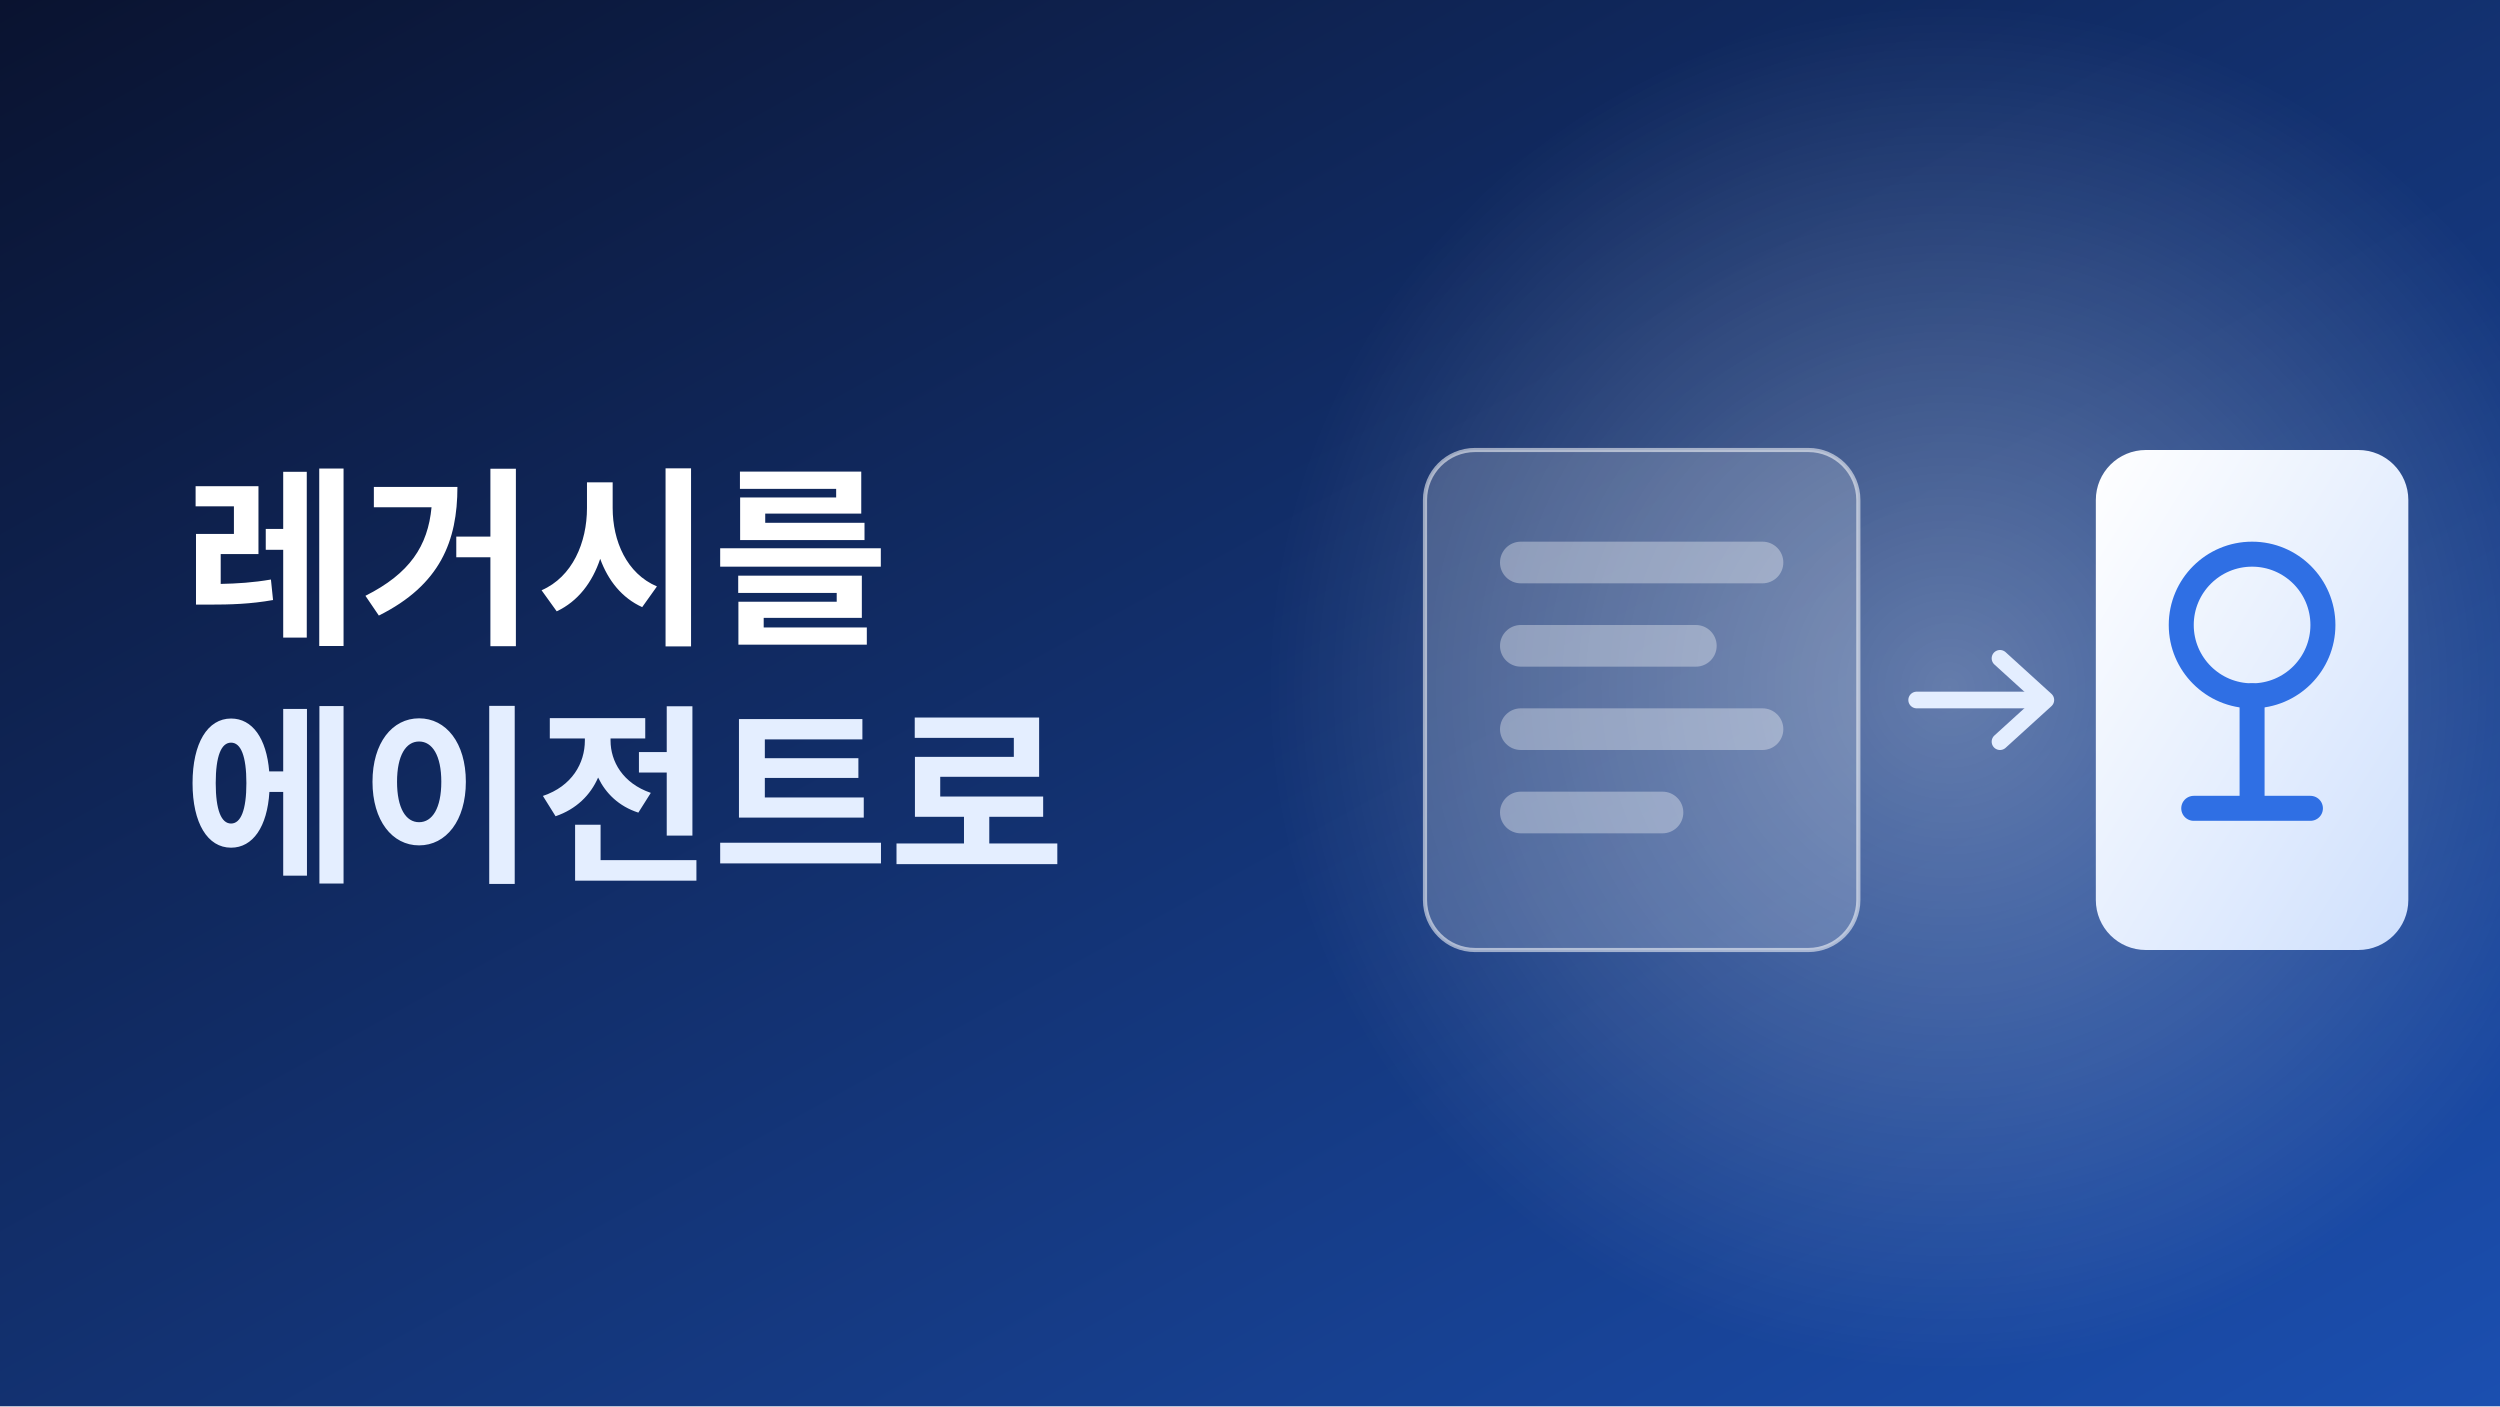
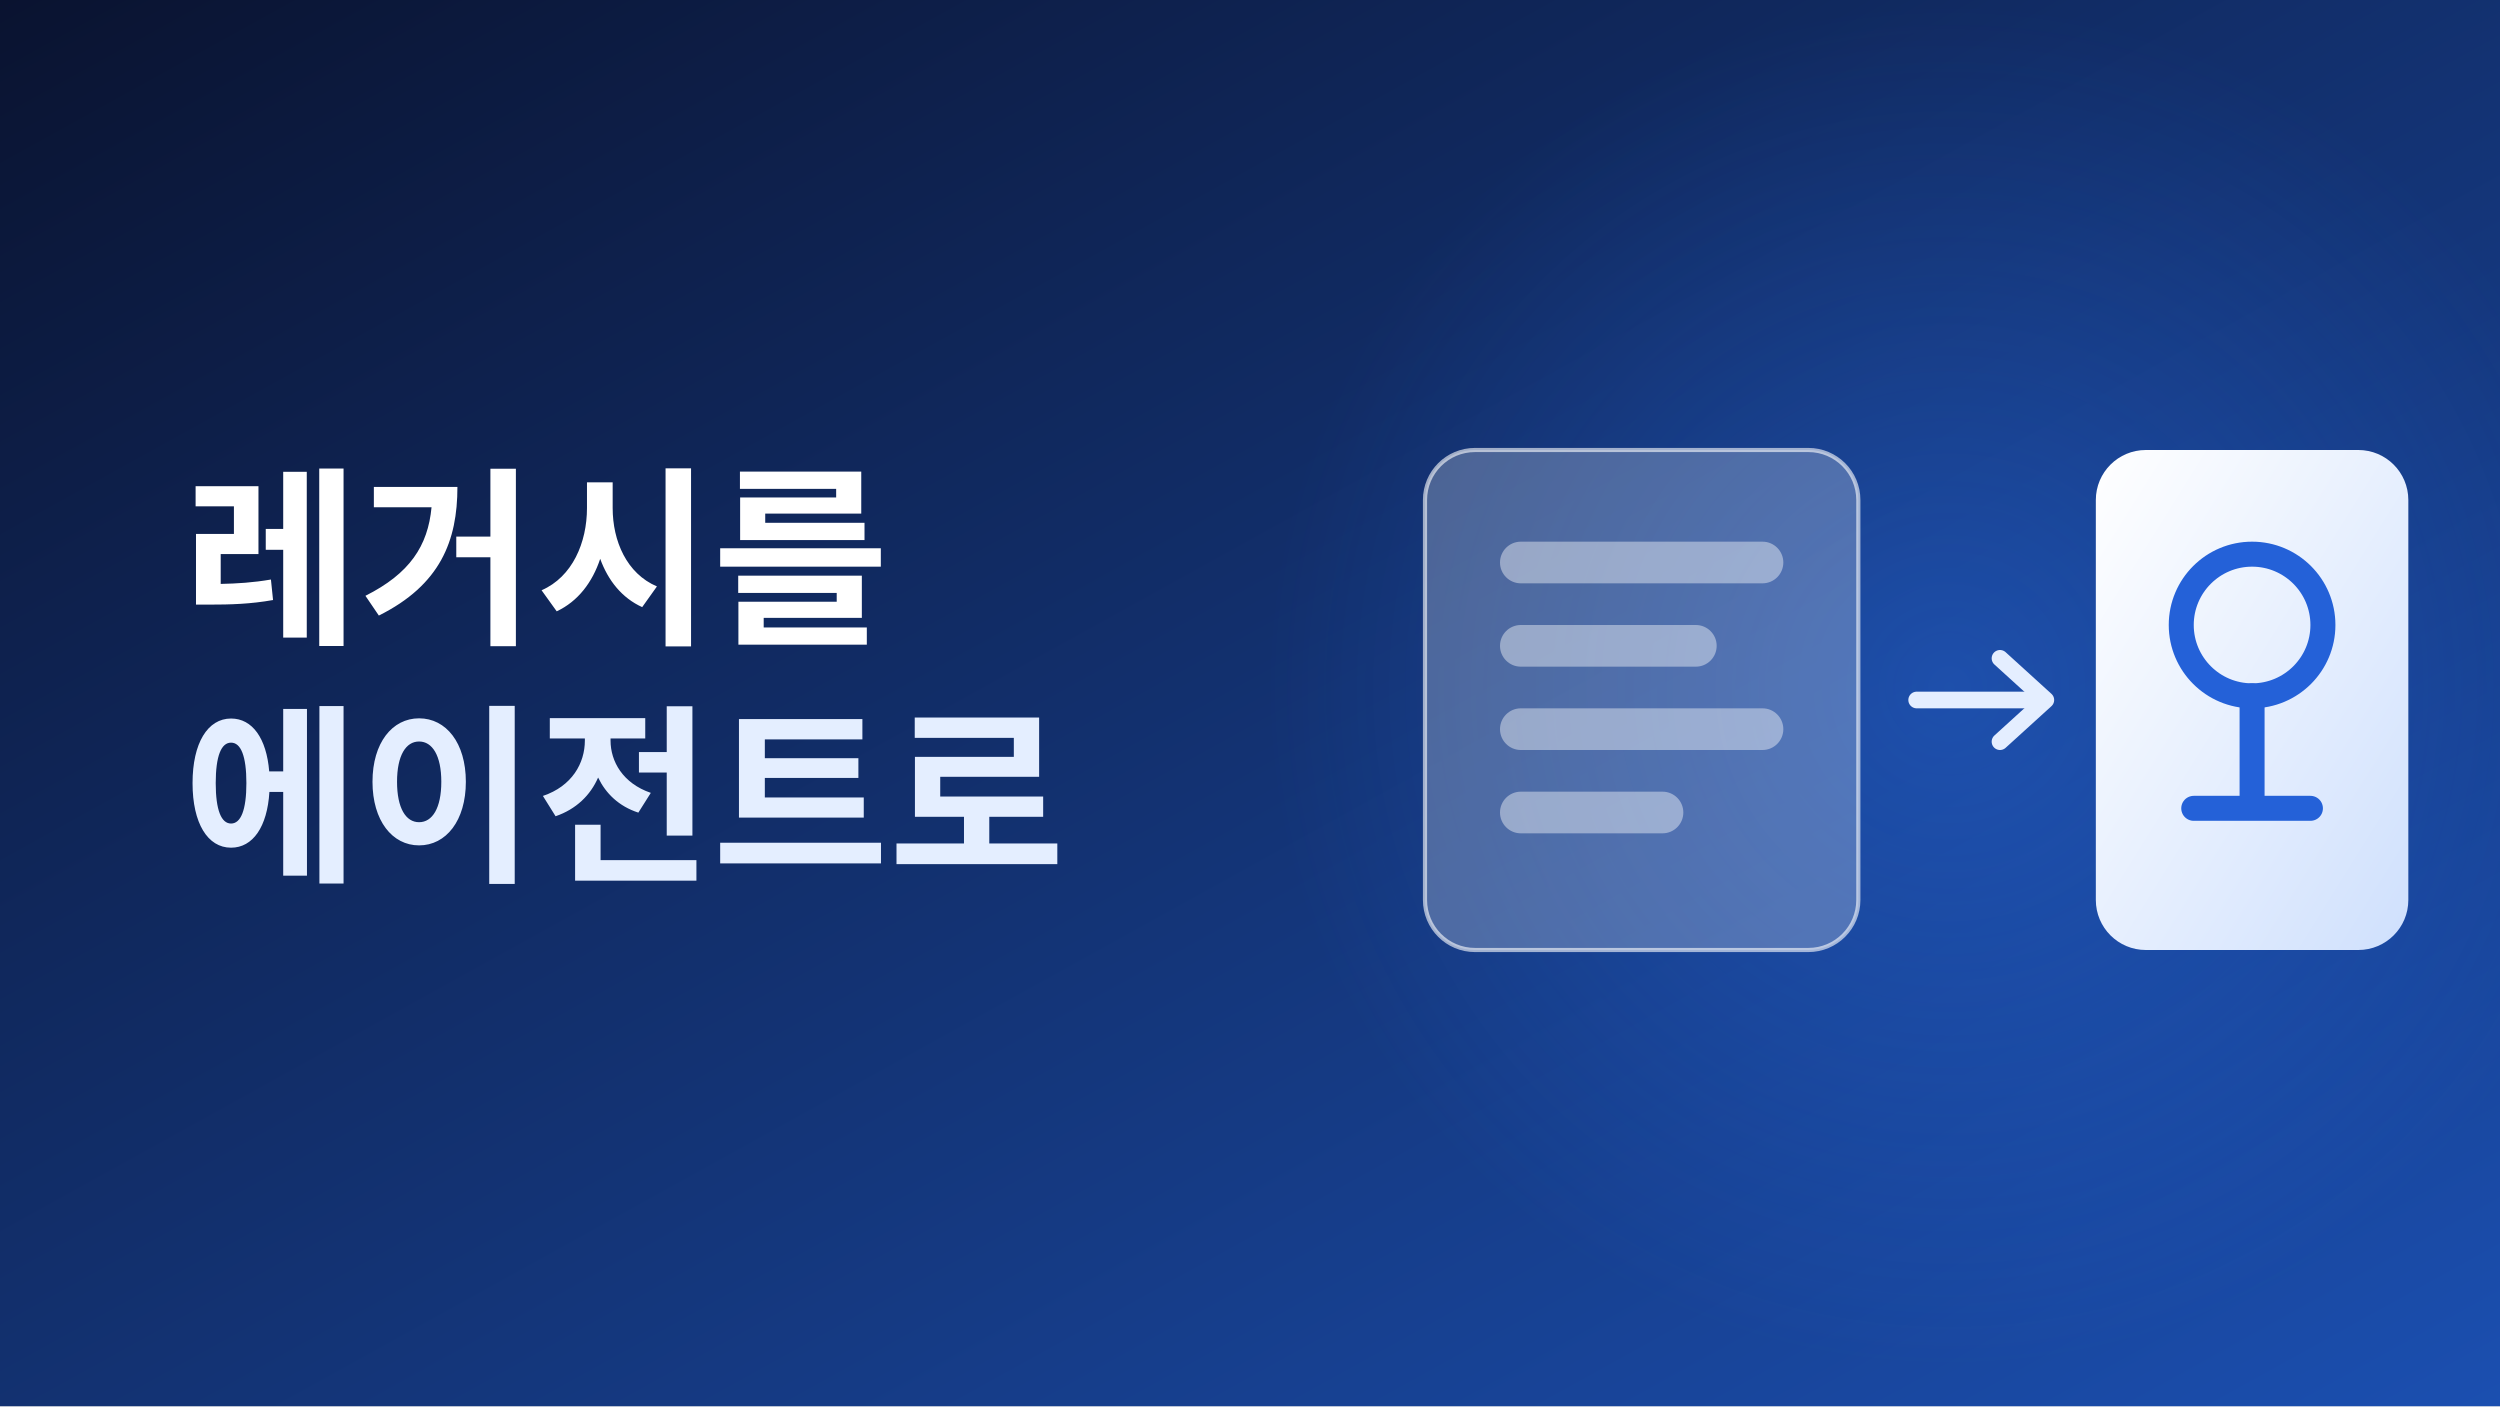
<svg xmlns="http://www.w3.org/2000/svg" viewBox="0 0 1200 675" role="img" aria-label="PathFinder — 레거시 시스템을 에이전트 도구로 바꾼다">
  <defs>
    <linearGradient id="bg" x1="0" y1="0" x2="1" y2="1">
      <stop offset="0" stop-color="#0a1330" />
      <stop offset="1" stop-color="#1b4fb0" />
    </linearGradient>
    <linearGradient id="badge" x1="0" y1="0" x2="1" y2="1">
      <stop offset="0" stop-color="#ffffff" />
      <stop offset="1" stop-color="#cfe0fd" />
    </linearGradient>
    <radialGradient id="glow" cx="50%" cy="50%" r="50%">
-       <stop offset="0" stop-color="#ffffff" stop-opacity="0.34" />
-       <stop offset="1" stop-color="#ffffff" stop-opacity="0" />
+       <stop offset="0" stop-color="#2f7bff" stop-opacity="0.34" />
+       <stop offset="1" stop-color="#2f7bff" stop-opacity="0" />
    </radialGradient>
  </defs>
  <rect width="1200" height="675" fill="url(#bg)" />
  <circle cx="936" cy="330" r="330" fill="url(#glow)" />
  <text x="88" y="302" font-family="Pretendard,'Pretendard Variable','Malgun Gothic','Apple SD Gothic Neo','Noto Sans KR',sans-serif" font-size="92" font-weight="800" fill="#ffffff">레거시를</text>
  <text x="88" y="416" font-family="Pretendard,'Pretendard Variable','Malgun Gothic','Apple SD Gothic Neo','Noto Sans KR',sans-serif" font-size="92" font-weight="800" fill="#e4eeff">에이전트로</text>
-   <rect x="684" y="216" width="208" height="240" rx="24" fill="#ffffff2e" stroke="#ffffff8c" stroke-width="2" />
-   <g fill="#ffffff59">
+   <rect x="684" y="216" width="208" height="240" rx="24" fill="#ffffff3d" stroke="#ffffff99" stroke-width="2" />
+   <g fill="#ffffff6b">
    <rect x="720" y="260" width="136" height="20" rx="10" />
    <rect x="720" y="300" width="104" height="20" rx="10" />
    <rect x="720" y="340" width="136" height="20" rx="10" />
    <rect x="720" y="380" width="88" height="20" rx="10" />
  </g>
  <path d="M920 336 L 976 336" stroke="#e4eeff" stroke-width="8" stroke-linecap="round" />
  <path d="M960 316 L 982 336 L 960 356" fill="none" stroke="#e4eeff" stroke-width="8" stroke-linecap="round" stroke-linejoin="round" />
  <rect x="1006" y="216" width="150" height="240" rx="24" fill="url(#badge)" />
-   <circle cx="1081" cy="300" r="34" fill="none" stroke="#2f6fe4" stroke-width="12" />
-   <path d="M1081 334 v54 M1053 388 h56" stroke="#2f6fe4" stroke-width="12" stroke-linecap="round" />
+   <circle cx="1081" cy="300" r="34" fill="none" stroke="#2461d8" stroke-width="12" />
+   <path d="M1081 334 v54 M1053 388 h56" stroke="#2461d8" stroke-width="12" stroke-linecap="round" />
</svg>
